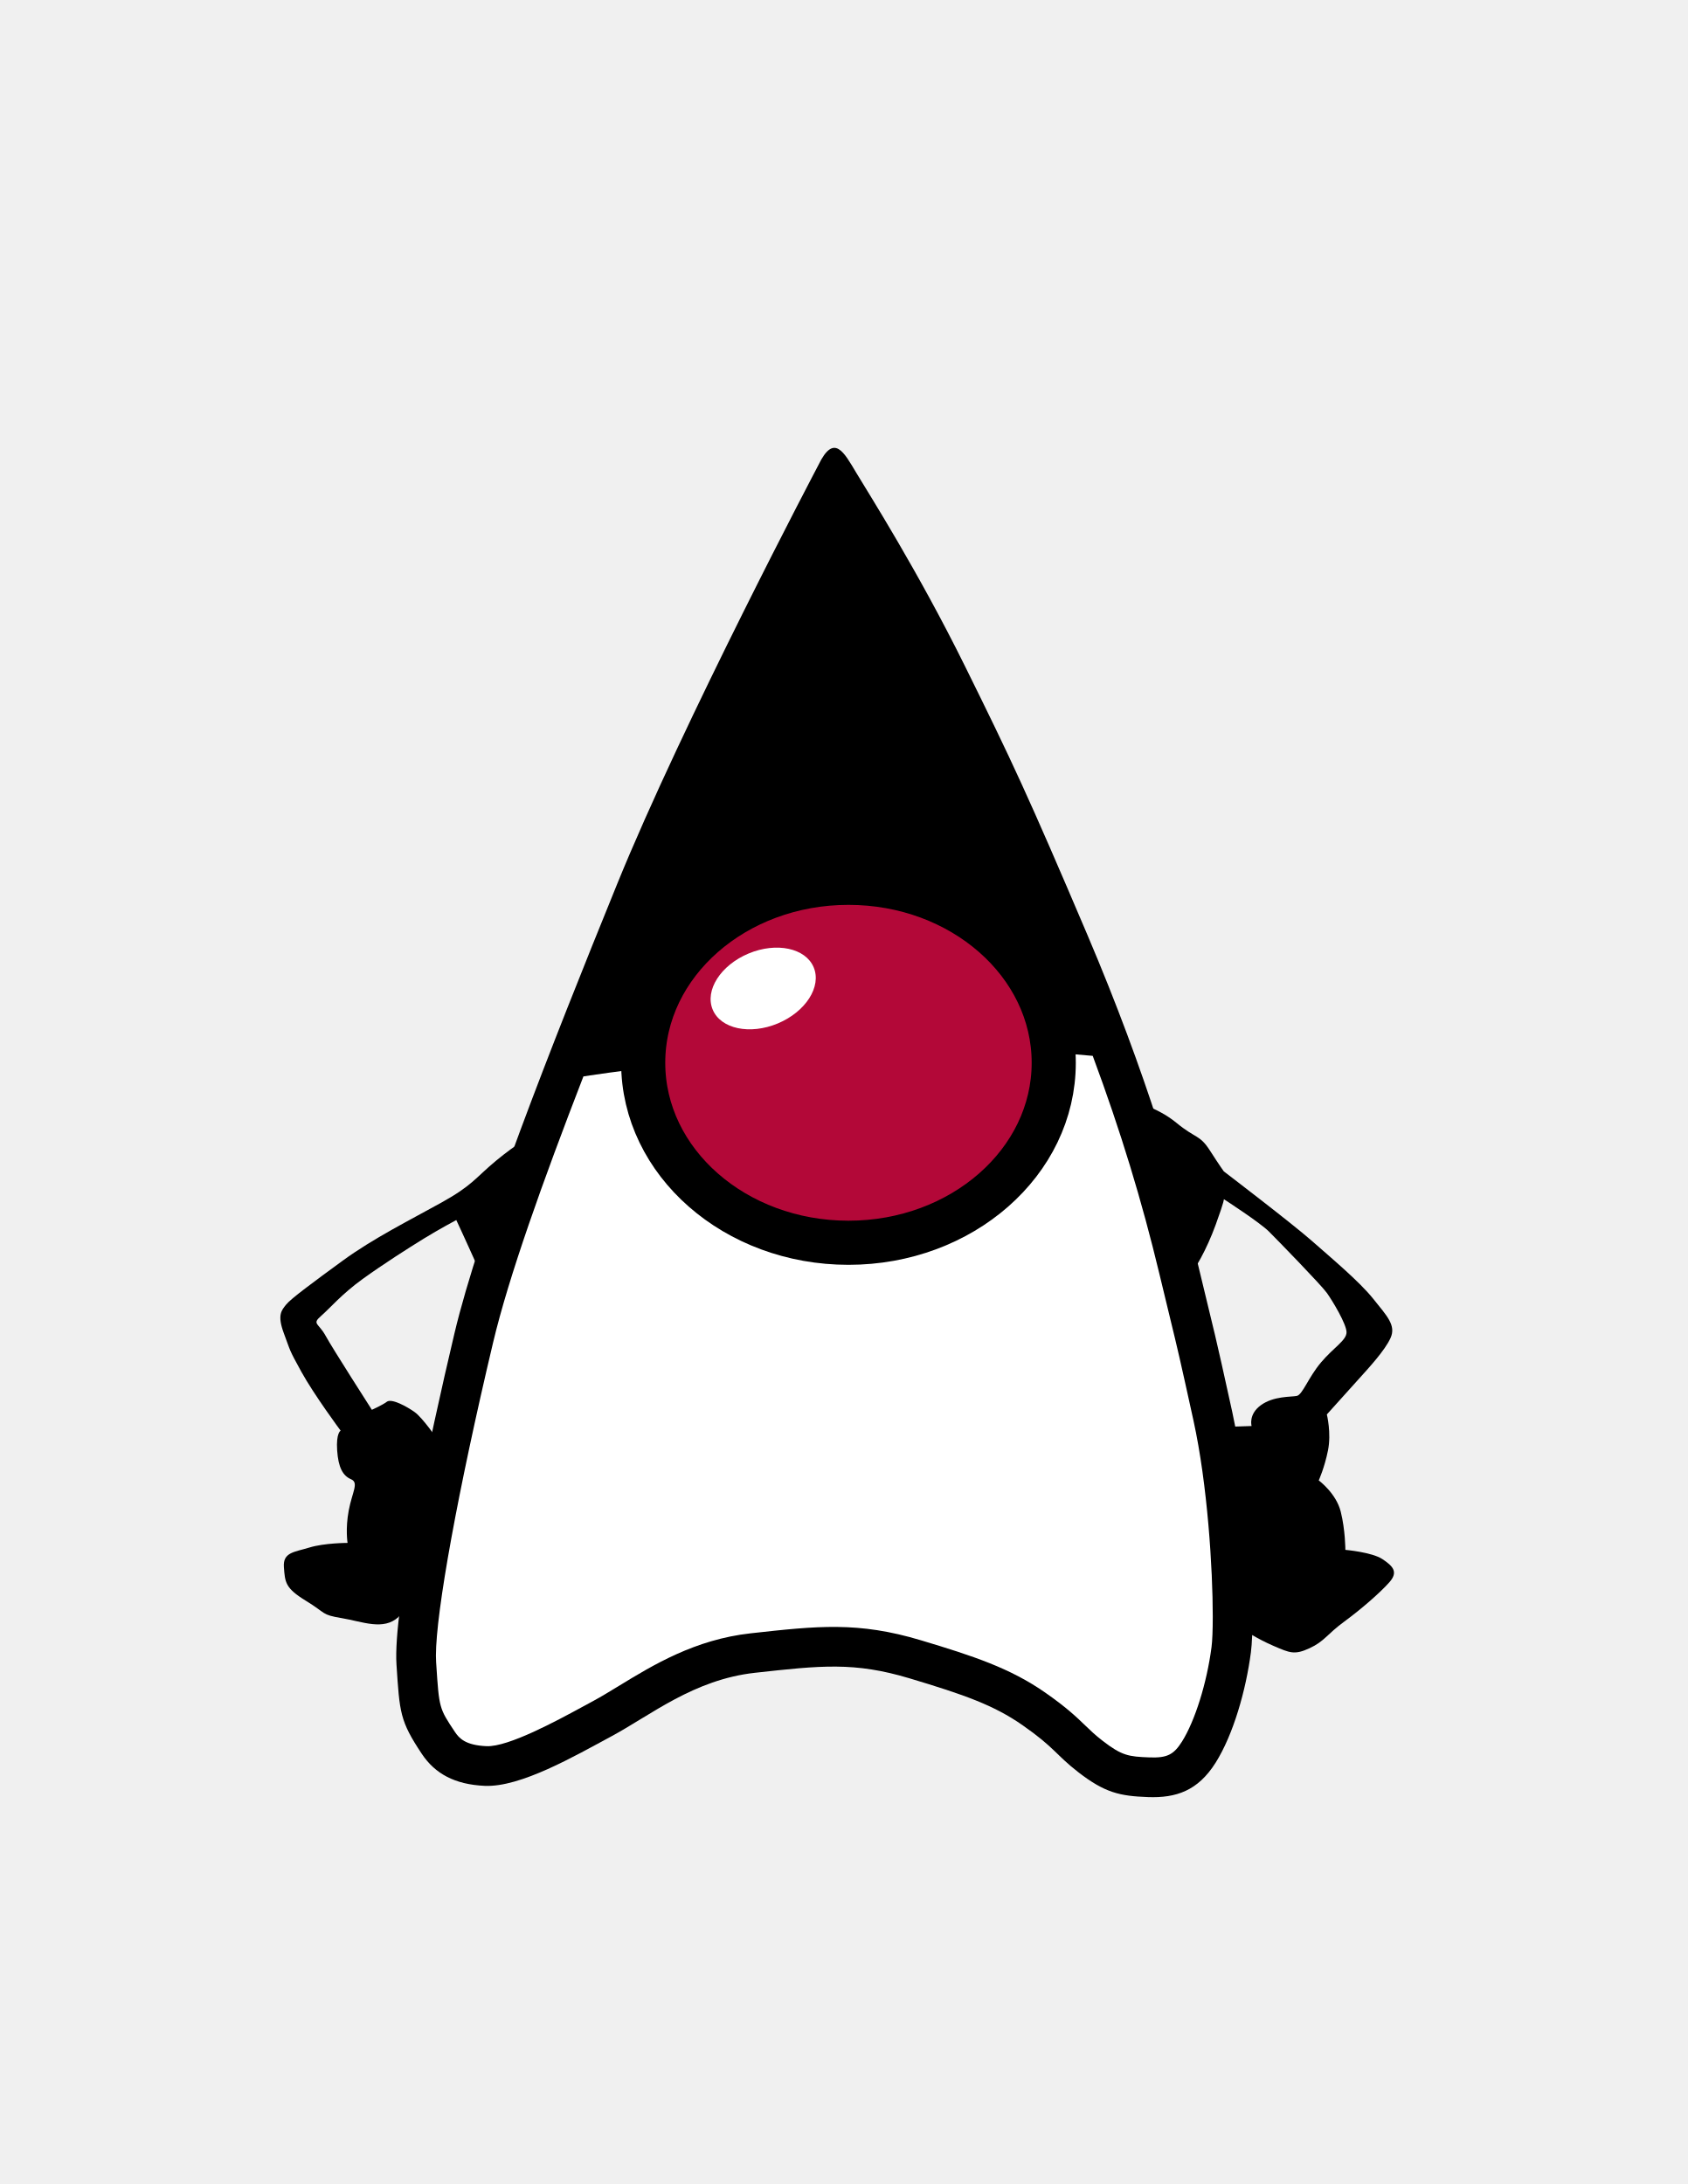
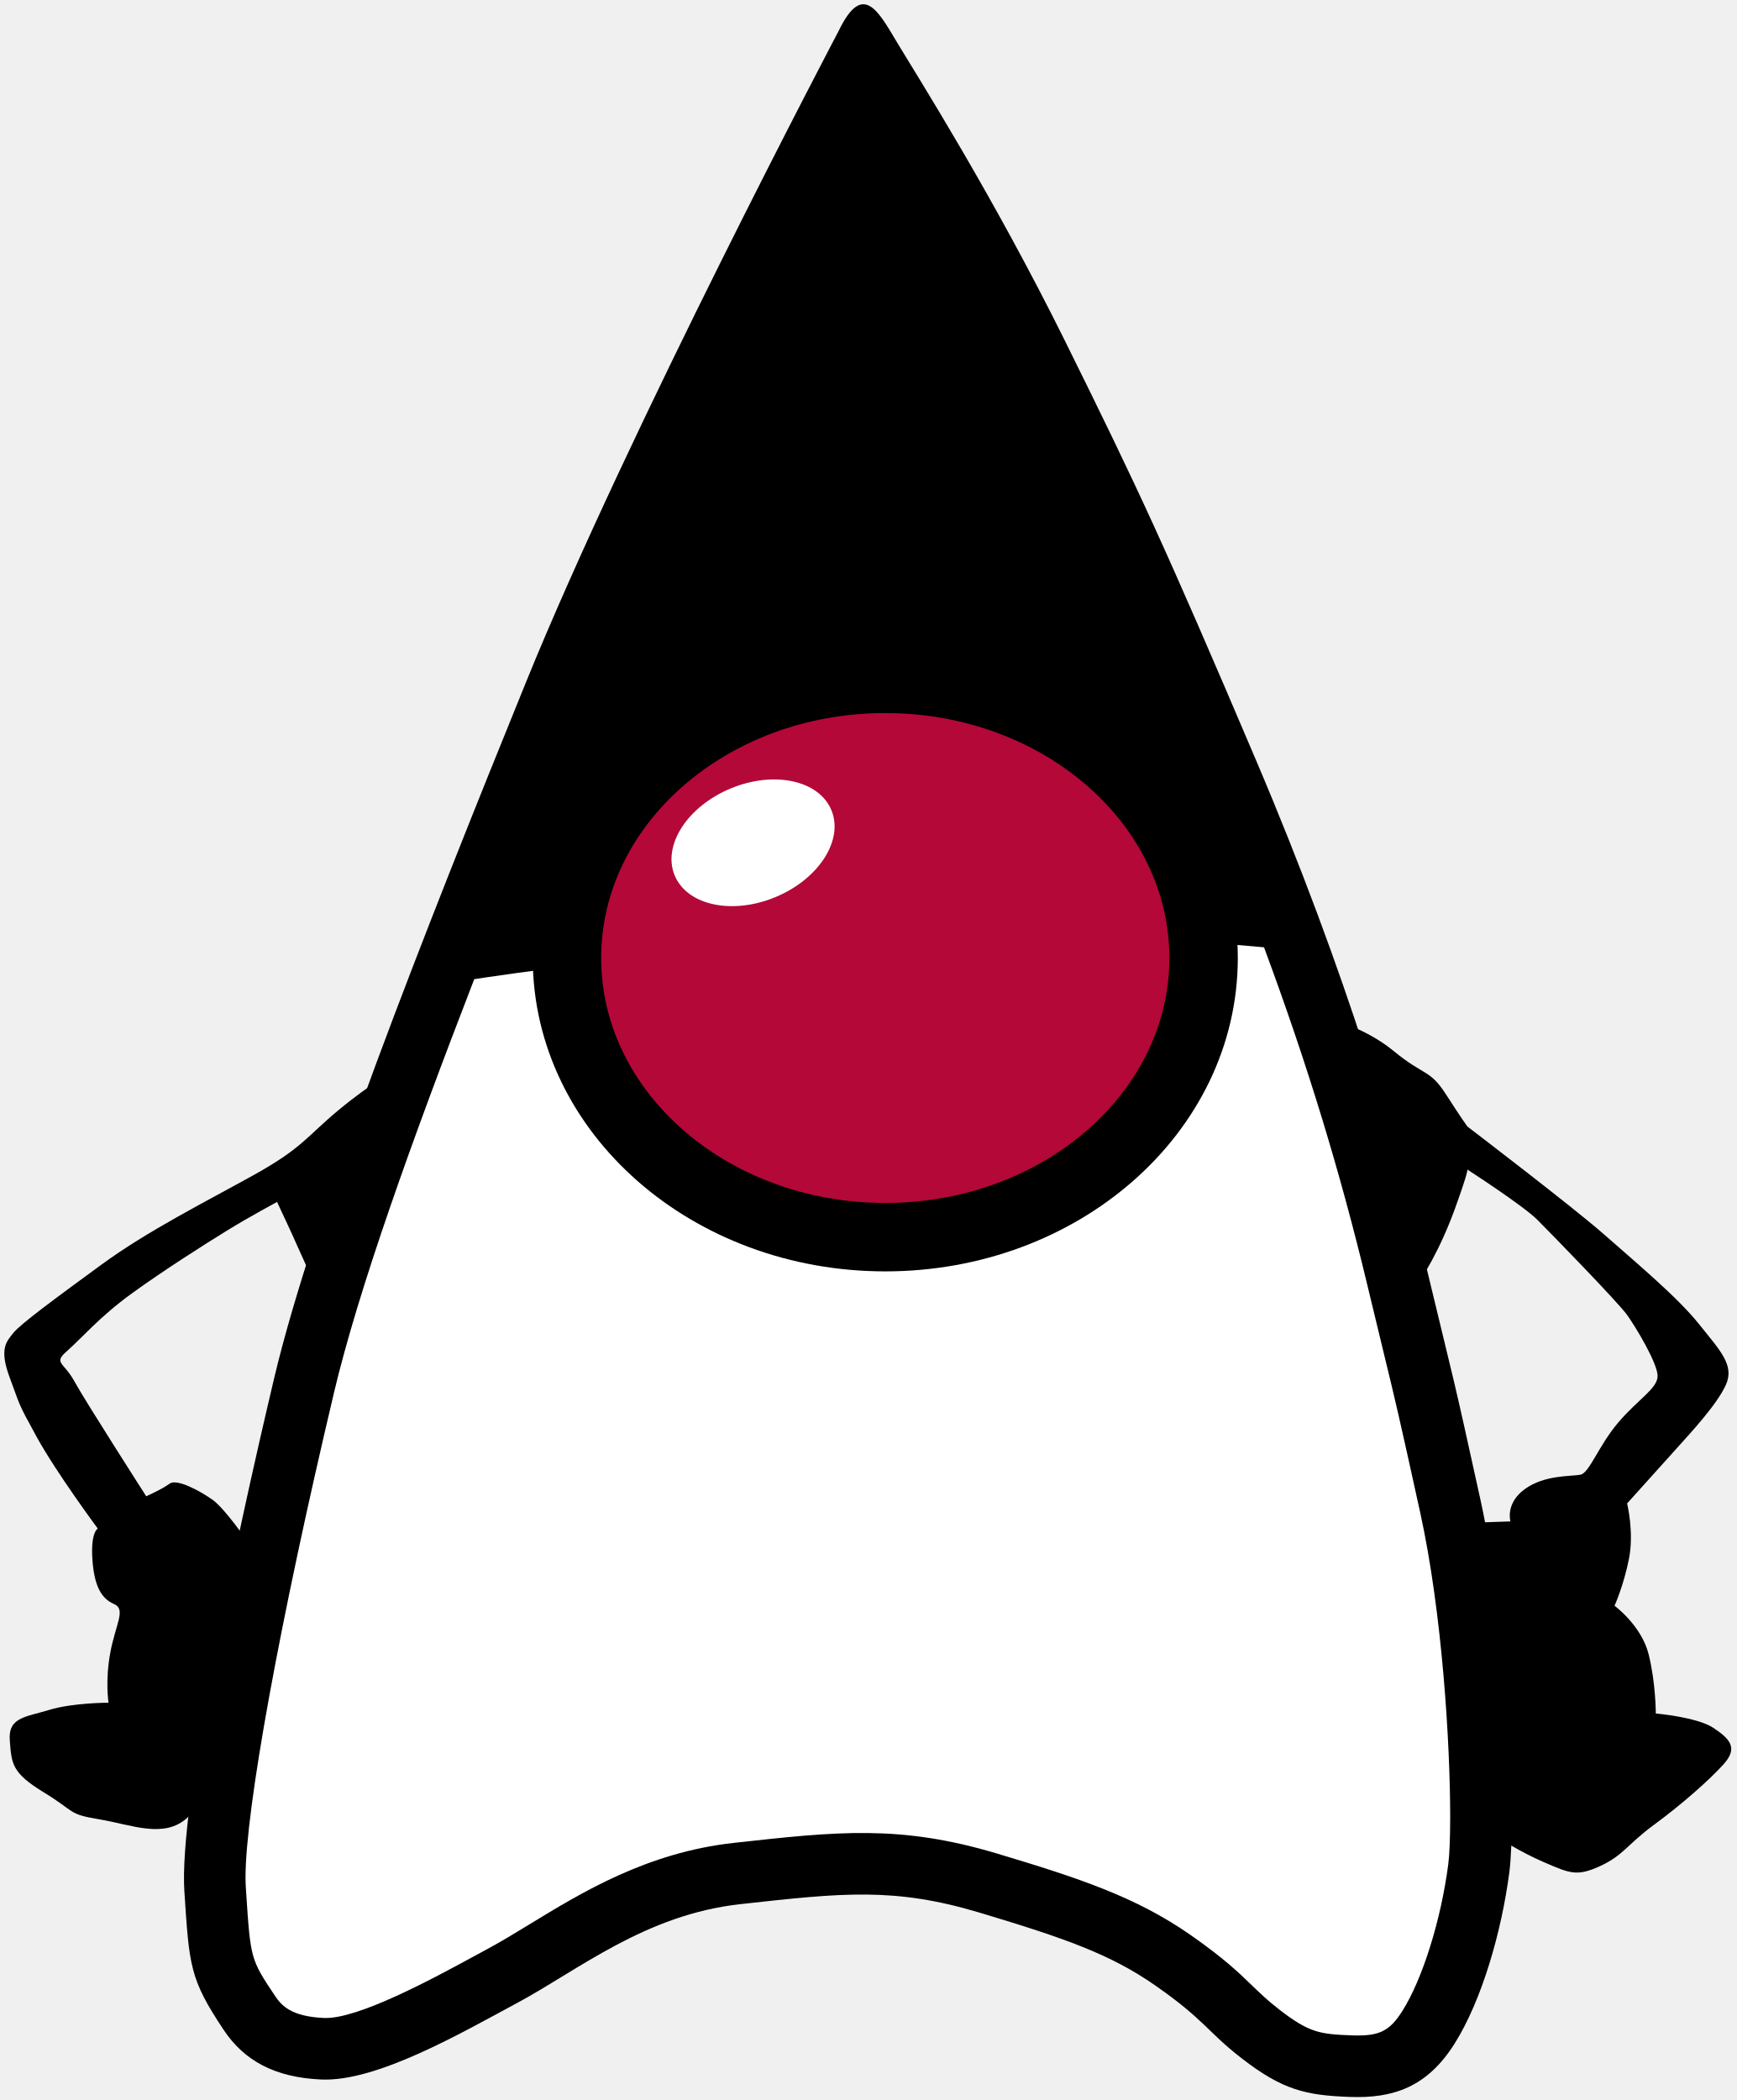
- <svg xmlns="http://www.w3.org/2000/svg" version="1.1" id="Layer_1" x="0px" y="0px" width="612px" height="792px" viewBox="0 0 612 792" enable-background="new 0 0 612 792" xml:space="preserve">
-   <path d="M296.762,168.615c0,0-49,93-73,152s-50,125-59,163s-22.31,100.002-21,120c1.143,17.454,1.205,20.431,9.204,32.432  c4.795,7.193,11.988,11.09,22.796,11.568c12.987,0.575,32.587-10.781,46-18c14.222-7.654,29.807-20.542,52-23  c23.875-2.645,36-4,56,2s30.6,9.75,41,17c11.66,8.128,12.078,10.732,20.18,17.014c9.682,7.505,15.1,8.682,25.291,9.06  s18.117-2.265,24.535-12.456c6.416-10.191,11.004-26.263,12.803-40.049c1.617-12.386,0.031-56.205-6.764-87.157  s-5.66-25.289-12.455-53.6s-18.496-68.699-40.012-119.279s-27.555-63.415-44.541-97.764s-34.727-62.282-39.256-69.831  C306.012,164.003,302.424,156.914,296.762,168.615z" />
-   <path fill="#FFFFFF" d="M396.215,382.896c-40.479-3.615-35.811-2.775-80.758-1.937c-50.206,0.937-103.914,9.39-103.914,9.39  c-14.784,38.199-27.105,72.67-32.769,96.584c-12.759,53.872-20.709,97.565-20.709,113.463c0,0.837,0.022,1.598,0.066,2.277  l0.061,0.933c1.038,15.874,1.038,15.874,6.756,24.454c1.549,2.324,3.839,4.832,11.45,5.169c7.885,0.349,25.481-9.208,34.934-14.343  l3.604-1.951c2.974-1.602,6.176-3.556,9.566-5.625c12.241-7.472,27.475-16.771,47.673-19.008c24.326-2.694,38.944-4.313,61.723,2.52  c18.949,5.686,32.326,10.077,45.096,18.979c7.795,5.434,11.367,8.884,14.52,11.929c1.893,1.828,3.527,3.407,6.25,5.519  c7.027,5.448,9.502,5.771,17,6.05c6.367,0.235,8.797-0.944,11.816-5.739c4.709-7.48,9.014-21.24,10.709-34.239  c0.289-2.214,0.451-6.104,0.451-11.147c0-17.17-1.875-47.714-7-71.059c-5.059-23.039-5.654-25.494-8.52-37.294l-3.873-16.033  C414.064,435.604,406.424,410.398,396.215,382.896z" />
-   <path d="M194.019,410.938c0,0-6.715,3.778-14.27,10.073s-8.395,8.813-19.727,15.109s-24.763,13.012-35.676,20.986  s-18.888,13.851-20.566,15.949s-3.357,3.778-0.839,10.493s1.679,5.456,6.296,13.851s14.27,21.405,14.27,21.405  s-1.678,0.841-1.259,7.136s2.099,9.232,5.037,10.492s0.42,4.618-0.839,11.333s-0.42,11.752-0.42,11.752s-8.394,0-13.851,1.679  s-9.653,1.678-9.234,7.135s0.42,7.555,7.975,12.172s5.456,5.036,13.011,6.296s15.11,4.616,20.566-0.42s14.27-64.217,14.27-64.217  s-5.456-7.975-8.394-10.073s-8.394-5.037-10.073-3.777s-5.457,2.938-5.457,2.938s-14.27-22.245-16.789-26.862  s-5.036-4.196-1.679-7.135s7.555-7.976,15.11-13.432s16.788-11.331,22.245-14.689s11.752-6.716,11.752-6.716  s-1.259-2.518,2.099,4.617s6.296,14.69,7.975,15.949s13.431-38.194,13.431-38.194L194.019,410.938z" />
-   <path d="M410.174,399.186c0,0,9.234,2.098,16.369,7.975c7.135,5.876,8.395,4.195,12.172,10.072s5.037,7.556,5.037,7.556  s24.762,18.887,31.898,25.183c7.135,6.296,17.207,14.69,22.244,20.986s8.395,9.654,6.297,14.271  c-2.1,4.616-7.975,10.912-11.752,15.109s-11.332,12.592-11.332,12.592s1.678,6.717,0.418,13.012  c-1.258,6.295-3.357,10.912-3.357,10.912s6.297,4.616,7.975,11.332c1.68,6.716,1.68,13.852,1.68,13.852s9.654,0.839,13.432,3.357  s5.875,4.617,2.518,8.395s-10.072,9.654-16.369,14.271c-6.295,4.616-7.135,7.135-12.592,9.653c-5.455,2.519-7.135,1.678-13.012-0.84  c-5.875-2.518-10.912-5.876-10.912-5.876l-9.654-73.45l12.592-0.42c0,0-1.258-4.196,3.359-7.555  c4.615-3.358,10.912-2.939,13.01-3.358c2.1-0.419,4.199-6.716,8.814-12.172c4.617-5.456,9.234-7.974,9.234-10.912  s-5.037-11.332-7.135-14.271c-2.1-2.938-17.629-18.888-20.986-22.245s-16.369-11.752-16.369-11.752s0.42-0.001-2.938,9.233  c-3.359,9.234-7.555,16.37-10.074,19.308c-2.518,2.938-22.244-64.217-22.244-64.217" />
-   <ellipse fill="#B30838" stroke="#000000" stroke-width="16" cx="307.648" cy="385.404" rx="74.43" ry="65.268" />
-   <ellipse transform="matrix(0.9225 -0.386 0.386 0.9225 -116.9202 134.6115)" fill="#FFFFFF" cx="276.734" cy="358.447" rx="19.849" ry="13.741" />
+ <svg xmlns="http://www.w3.org/2000/svg" width="406" height="491" enable-background="new 0 0 612 792" version="1.1" xml:space="preserve">
+   <g class="layer" display="inline">
+     <path d="m196.11,7.21c0,0 -49,93 -73,152s-50,125 -59,163s-22.31,100 -21,120c1.15,17.45 1.21,20.43 9.21,32.43c4.79,7.19 11.98,11.09 22.79,11.57c12.99,0.57 32.59,-10.79 46,-18c14.22,-7.66 29.81,-20.55 52,-23c23.88,-2.65 36,-4 56,2s30.6,9.75 41,17c11.66,8.12 12.08,10.73 20.18,17.01c9.68,7.5 15.1,8.68 25.29,9.06s18.12,-2.27 24.54,-12.46c6.41,-10.19 11,-26.26 12.8,-40.05c1.62,-12.38 0.03,-56.2 -6.76,-87.15s-5.66,-25.29 -12.46,-53.6s-18.49,-68.7 -40.01,-119.28s-27.55,-63.42 -44.54,-97.77s-34.73,-62.28 -39.26,-69.83c-4.53,-7.55 -8.12,-14.64 -13.78,-2.93z" id="svg_1" />
+     <path d="m295.56,221.49c-40.47,-3.62 -35.81,-2.78 -80.75,-1.94c-50.21,0.94 -103.92,9.39 -103.92,9.39c-14.78,38.2 -27.1,72.67 -32.77,96.58c-12.76,53.87 -20.71,97.57 -20.71,113.47c0,0.83 0.03,1.59 0.07,2.27l0.06,0.94c1.04,15.87 1.04,15.87 6.76,24.45c1.55,2.32 3.84,4.83 11.45,5.17c7.88,0.35 25.48,-9.21 34.93,-14.34l3.61,-1.96c2.97,-1.6 6.17,-3.55 9.56,-5.62c12.24,-7.47 27.48,-16.77 47.68,-19.01c24.32,-2.69 38.94,-4.31 61.72,2.52c18.95,5.69 32.32,10.08 45.09,18.98c7.8,5.43 11.37,8.88 14.52,11.93c1.9,1.83 3.53,3.41 6.25,5.52c7.03,5.45 9.51,5.77 17,6.05c6.37,0.23 8.8,-0.95 11.82,-5.74c4.71,-7.48 9.01,-21.24 10.71,-34.24c0.29,-2.21 0.45,-6.1 0.45,-11.15c0,-17.17 -1.87,-47.71 -7,-71.06c-5.06,-23.03 -5.65,-25.49 -8.52,-37.29l-3.87,-16.03c-6.29,-26.19 -13.93,-51.39 -24.14,-78.89z" fill="#FFFFFF" id="svg_2" />
+     <path d="m93.37,249.53c0,0 -6.72,3.78 -14.27,10.07s-8.4,8.81 -19.73,15.11s-24.76,13.01 -35.67,20.99s-18.89,13.85 -20.57,15.94s-3.36,3.78 -0.84,10.5s1.68,5.45 6.3,13.85s14.27,21.4 14.27,21.4s-1.68,0.84 -1.26,7.14s2.1,9.23 5.03,10.49s0.42,4.62 -0.83,11.33s-0.42,11.76 -0.42,11.76s-8.4,0 -13.86,1.68s-9.65,1.67 -9.23,7.13s0.42,7.56 7.98,12.17s5.45,5.04 13.01,6.3s15.11,4.61 20.56,-0.42s14.27,-64.22 14.27,-64.22s-5.45,-7.97 -8.39,-10.07s-8.4,-5.04 -10.07,-3.78s-5.46,2.94 -5.46,2.94s-14.27,-22.25 -16.79,-26.86s-5.04,-4.2 -1.68,-7.14s7.56,-7.97 15.11,-13.43s16.79,-11.33 22.25,-14.69s11.75,-6.71 11.75,-6.71s-1.26,-2.52 2.1,4.61s6.29,14.69 7.97,15.95s13.43,-38.19 13.43,-38.19l5.04,-13.85z" id="svg_3" />
+     <path d="m309.52,237.78c0,0 9.24,2.09 16.37,7.97c7.14,5.88 8.4,4.2 12.18,10.07s5.03,7.56 5.03,7.56s24.76,18.89 31.9,25.18c7.14,6.3 17.21,14.69 22.24,20.99s8.4,9.65 6.3,14.27c-2.1,4.61 -7.97,10.91 -11.75,15.11s-11.33,12.59 -11.33,12.59s1.68,6.72 0.42,13.01c-1.26,6.3 -3.36,10.91 -3.36,10.91s6.3,4.62 7.97,11.34c1.68,6.71 1.68,13.85 1.68,13.85s9.66,0.84 13.44,3.35s5.87,4.62 2.51,8.4s-10.07,9.65 -16.37,14.27c-6.29,4.62 -7.13,7.14 -12.59,9.65c-5.45,2.52 -7.13,1.68 -13.01,-0.84c-5.87,-2.51 -10.91,-5.87 -10.91,-5.87l-9.66,-73.45l12.6,-0.42c0,0 -1.26,-4.2 3.36,-7.56c4.61,-3.36 10.91,-2.94 13,-3.36c2.11,-0.41 4.2,-6.71 8.82,-12.17c4.62,-5.45 9.23,-7.97 9.23,-10.91s-5.03,-11.33 -7.13,-14.27c-2.1,-2.94 -17.63,-18.89 -20.99,-22.25s-16.37,-11.75 -16.37,-11.75s0.42,0 -2.93,9.24c-3.36,9.23 -7.56,16.37 -10.08,19.3c-2.52,2.94 -22.24,-64.21 -22.24,-64.21" id="svg_4" />
+     <ellipse cx="207" cy="223.99" fill="#B30838" id="svg_5" rx="74.43" ry="65.27" stroke="#000000" stroke-width="16" />
+     <ellipse cx="246.19" cy="170.7" fill="#FFFFFF" id="svg_6" rx="19.85" ry="13.74" transform="matrix(0.9225 -0.386 0.386 0.9225 -116.92 134.611)" />
+   </g>
</svg>
